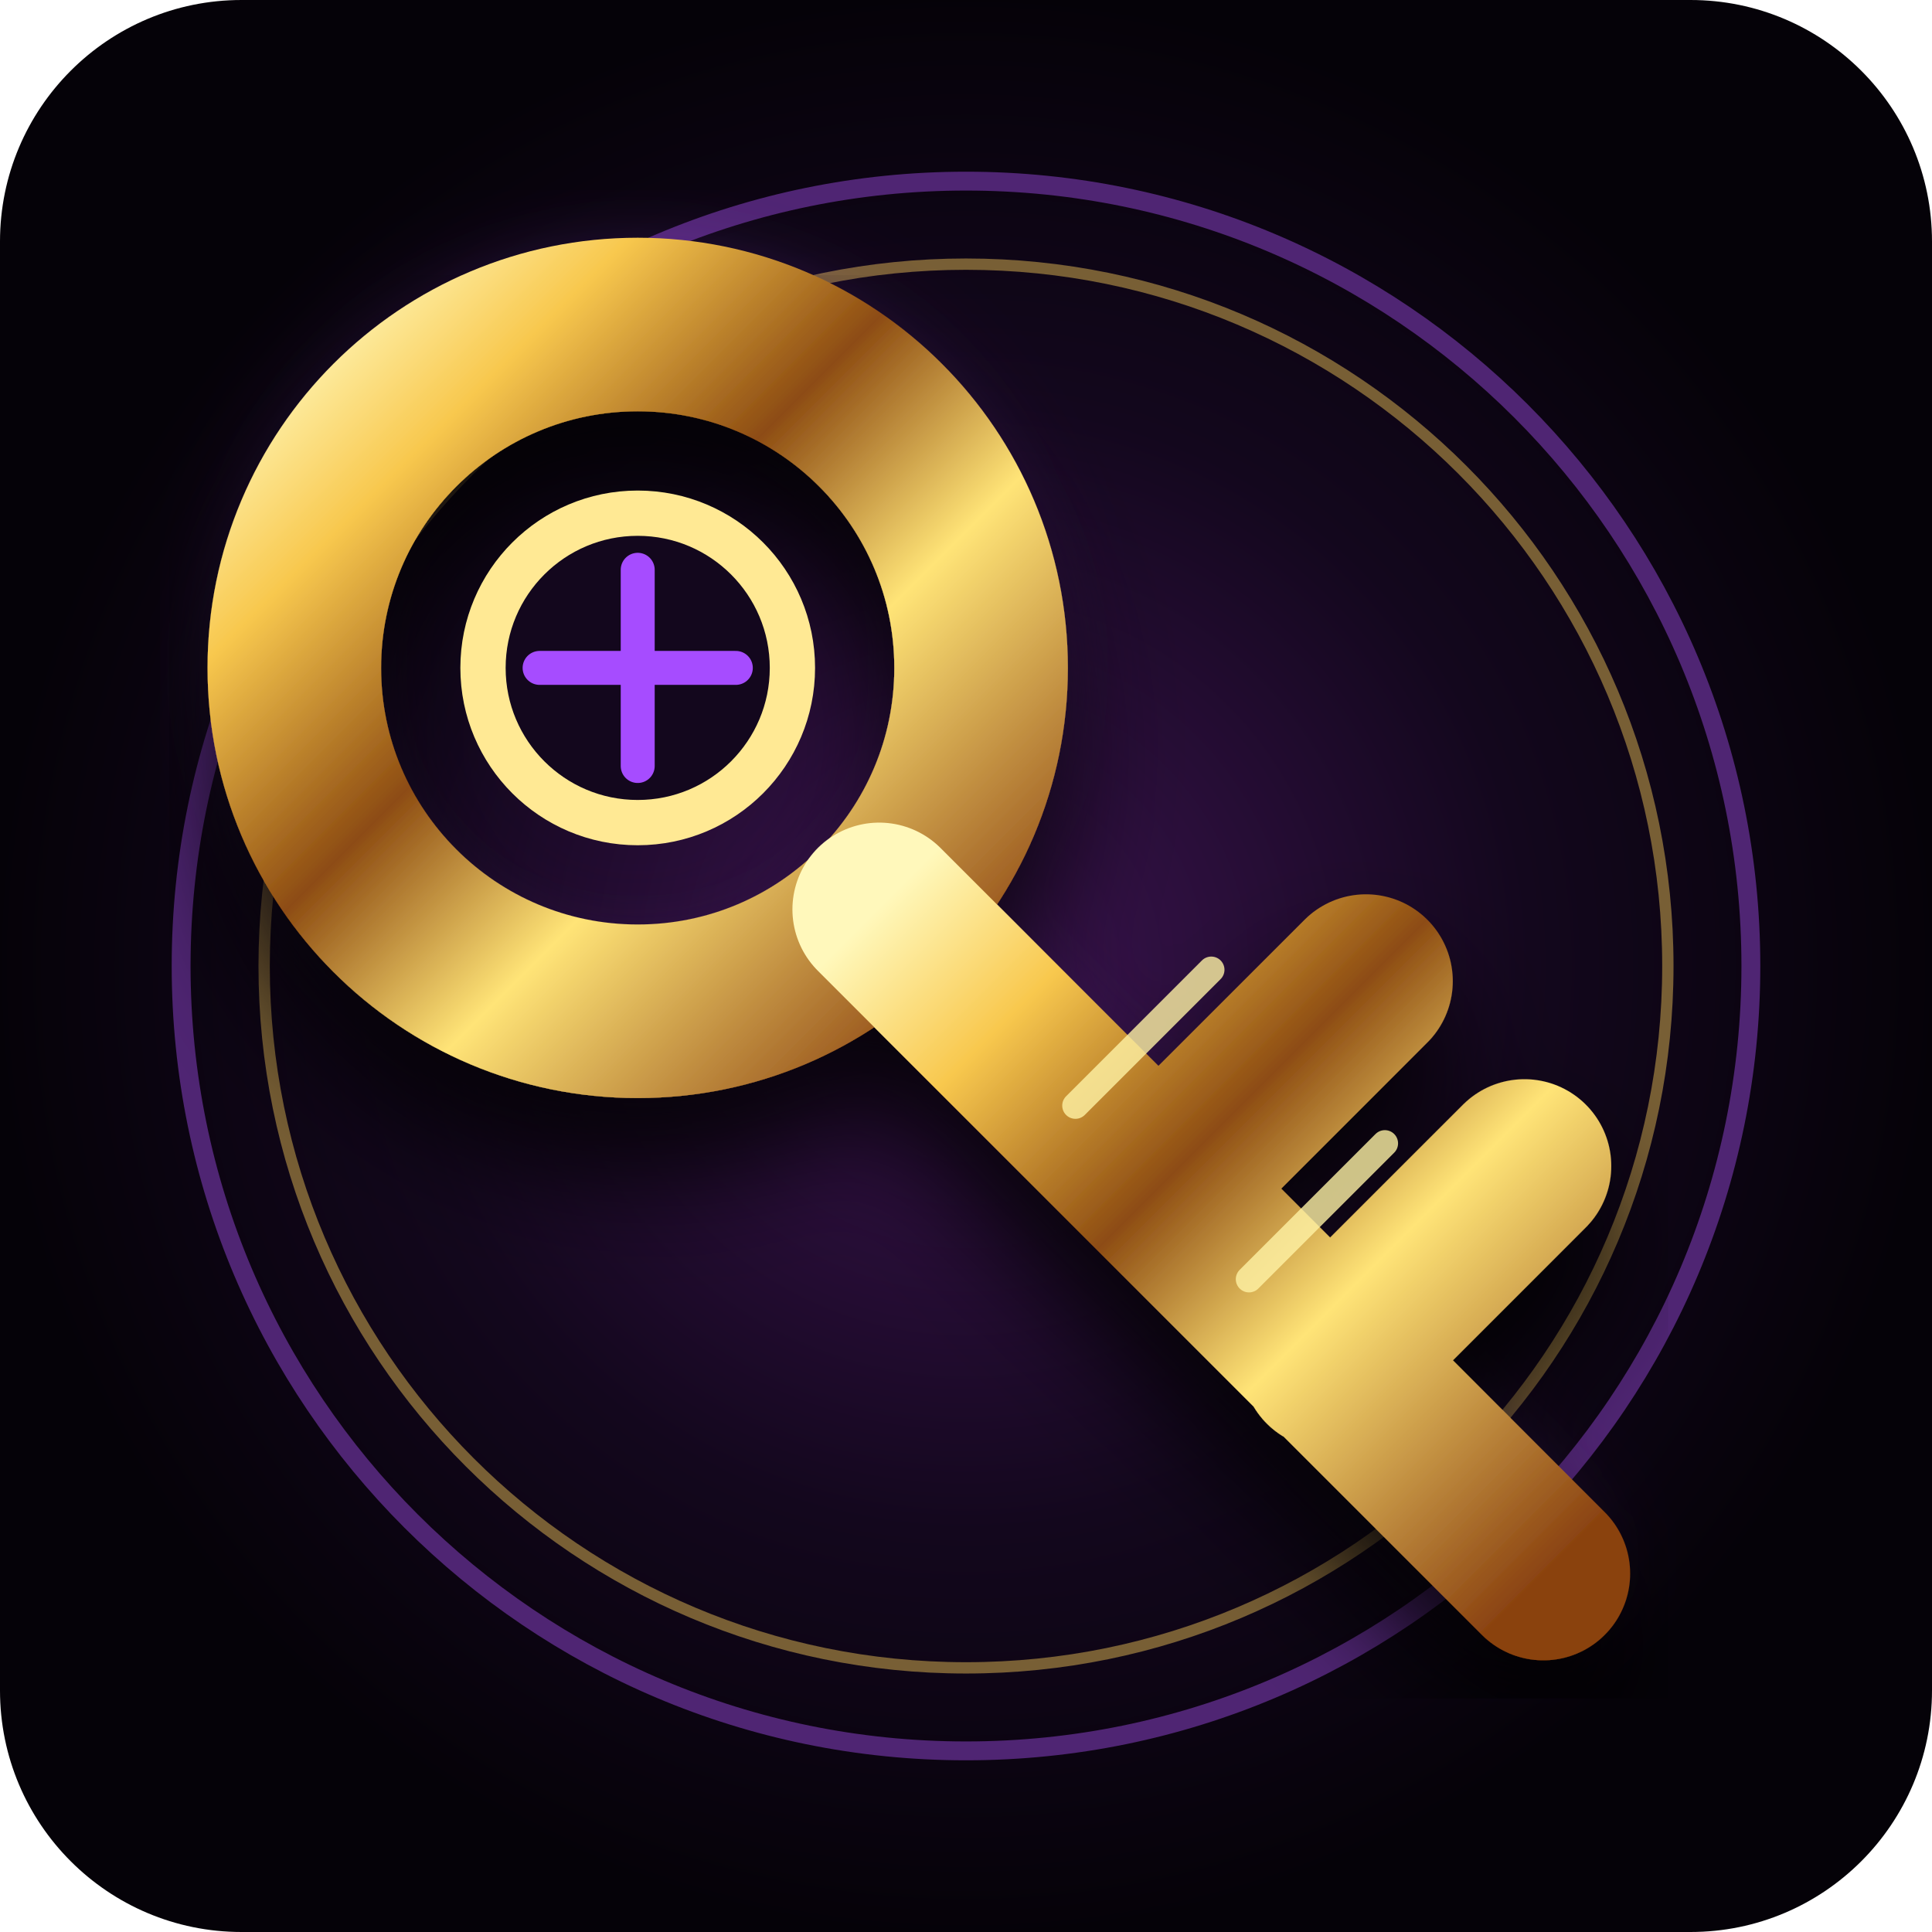
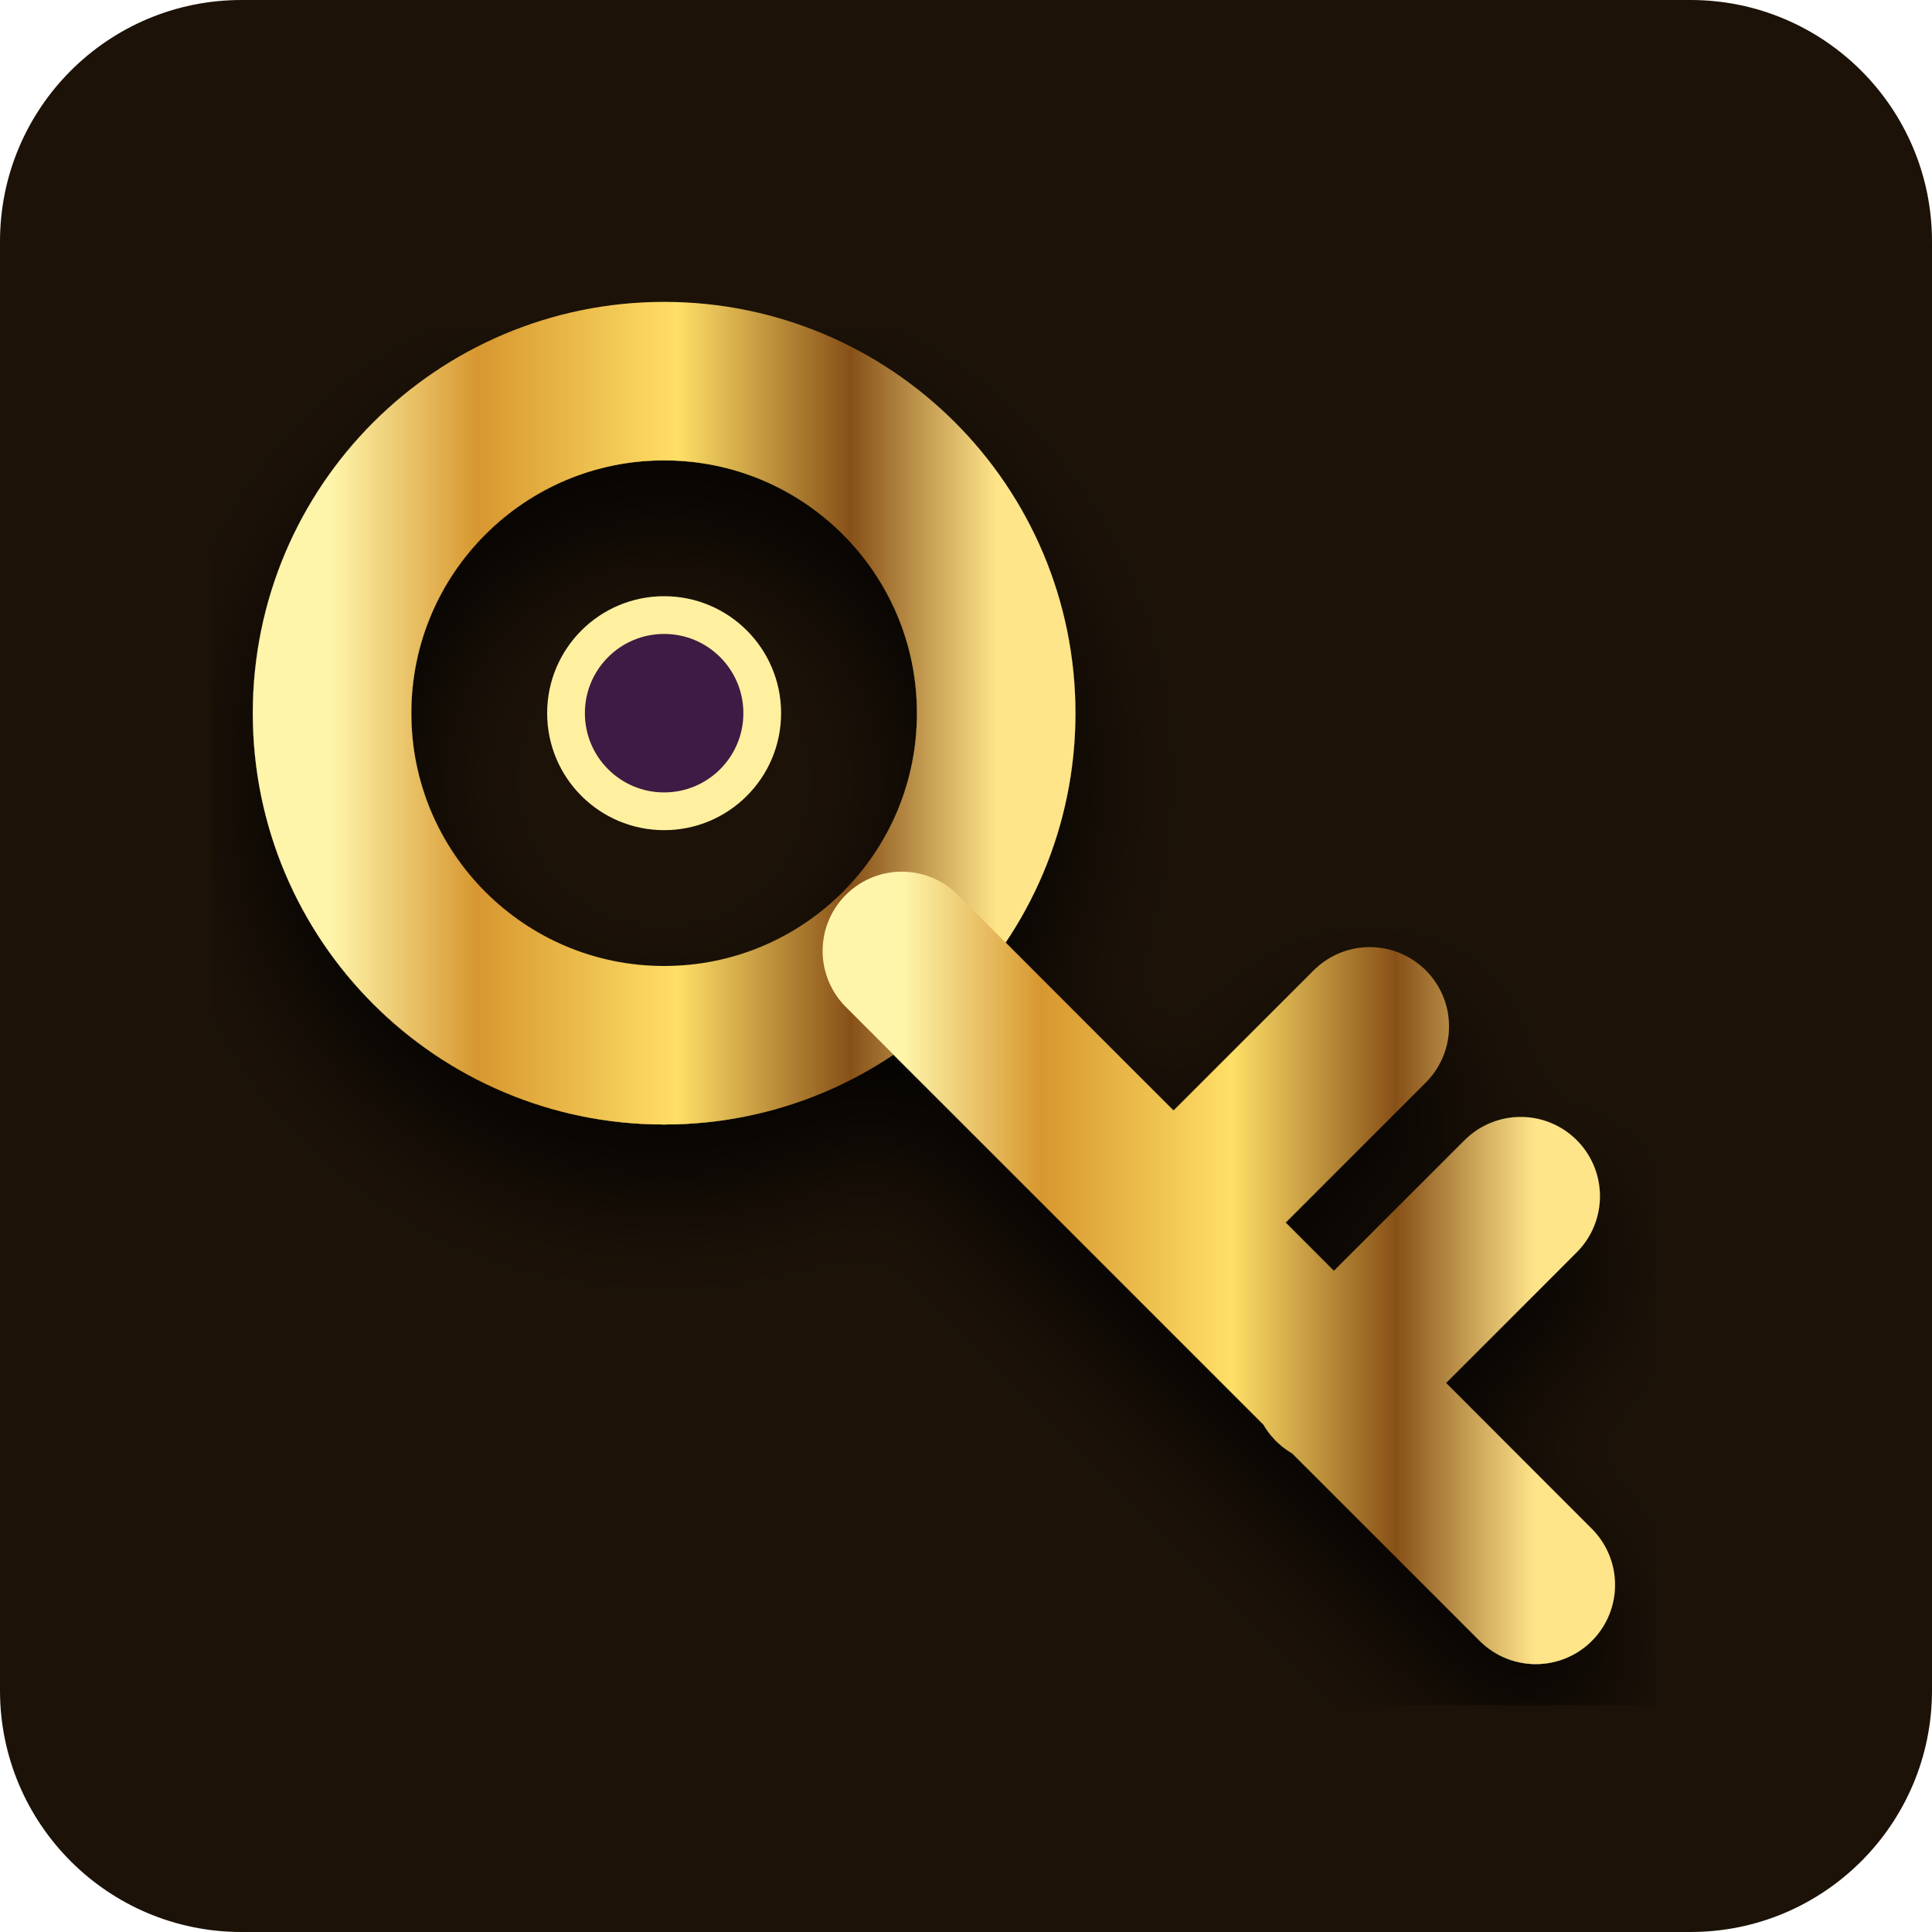
<svg xmlns="http://www.w3.org/2000/svg" viewBox="0 0 512 512">
  <defs>
-     <radialGradient id="bg">
-       <stop stop-color="#3d1452" />
-       <stop offset=".58" stop-color="#13071d" />
-       <stop offset="1" stop-color="#050208" />
-     </radialGradient>
-     <linearGradient id="gold" x1="0" y1="0" x2="1" y2="1">
-       <stop stop-color="#fff8bb" />
-       <stop offset=".18" stop-color="#f8c84e" />
-       <stop offset=".42" stop-color="#8d4c12" />
-       <stop offset=".64" stop-color="#ffe477" />
-       <stop offset="1" stop-color="#8a4210" />
+     <linearGradient id="g">
+       <stop stop-color="#fff5aa" />
+       <stop offset=".22" stop-color="#d7972f" />
+       <stop offset=".52" stop-color="#ffdf67" />
+       <stop offset=".78" stop-color="#875018" />
+       <stop offset="1" stop-color="#ffe58a" />
    </linearGradient>
-     <filter id="glow">
-       <feGaussianBlur stdDeviation="13" result="b" />
-       <feMerge>
-         <feMergeNode in="b" />
-         <feMergeNode in="SourceGraphic" />
-       </feMerge>
-     </filter>
-     <filter id="shadow">
-       <feDropShadow dx="0" dy="20" stdDeviation="15" flood-opacity=".9" />
+     <filter id="s">
+       <feDropShadow dx="0" dy="18" stdDeviation="15" flood-opacity=".85" />
    </filter>
  </defs>
-   <rect width="512" height="512" rx="64" fill="url(#bg)" />
-   <circle cx="256" cy="256" r="208" fill="none" stroke="#873fc2" stroke-width="5" opacity=".55" />
-   <circle cx="256" cy="256" r="186" fill="none" stroke="#f8cb5c" stroke-width="3" opacity=".45" />
-   <g filter="url(#glow)" opacity=".5" fill="none" stroke="#ad49ff" stroke-width="18">
-     <circle cx="169" cy="177" r="93" />
-     <path d="M235 243l176 176" />
+   <rect width="512" height="512" rx="64" fill="#1c1208" />
+   <g filter="url(#s)" fill="none" stroke="url(#g)" stroke-width="42" stroke-linecap="round" stroke-linejoin="round">
+     <circle cx="176" cy="189" r="88" />
+     <path d="M239 252l168 168M311 324l52-52M353 367l50-50" />
  </g>
-   <g filter="url(#shadow)" fill="none" stroke="url(#gold)" stroke-width="46" stroke-linecap="round" stroke-linejoin="round">
-     <circle cx="169" cy="177" r="91" />
-     <path d="M233 241l176 176M307 315l55-55M352 361l52-52" />
-   </g>
-   <circle cx="169" cy="177" r="41" fill="#13071d" stroke="#ffe994" stroke-width="12" />
-   <path d="M143 177h52M169 151v52" stroke="#a64cff" stroke-width="9" stroke-linecap="round" />
-   <path d="M285 293l36-36M331 339l36-36" stroke="#fff3a5" stroke-width="7" stroke-linecap="round" opacity=".8" />
+   <circle cx="176" cy="189" r="26" fill="#3d1b44" stroke="#fff0a0" stroke-width="10" />
</svg>
